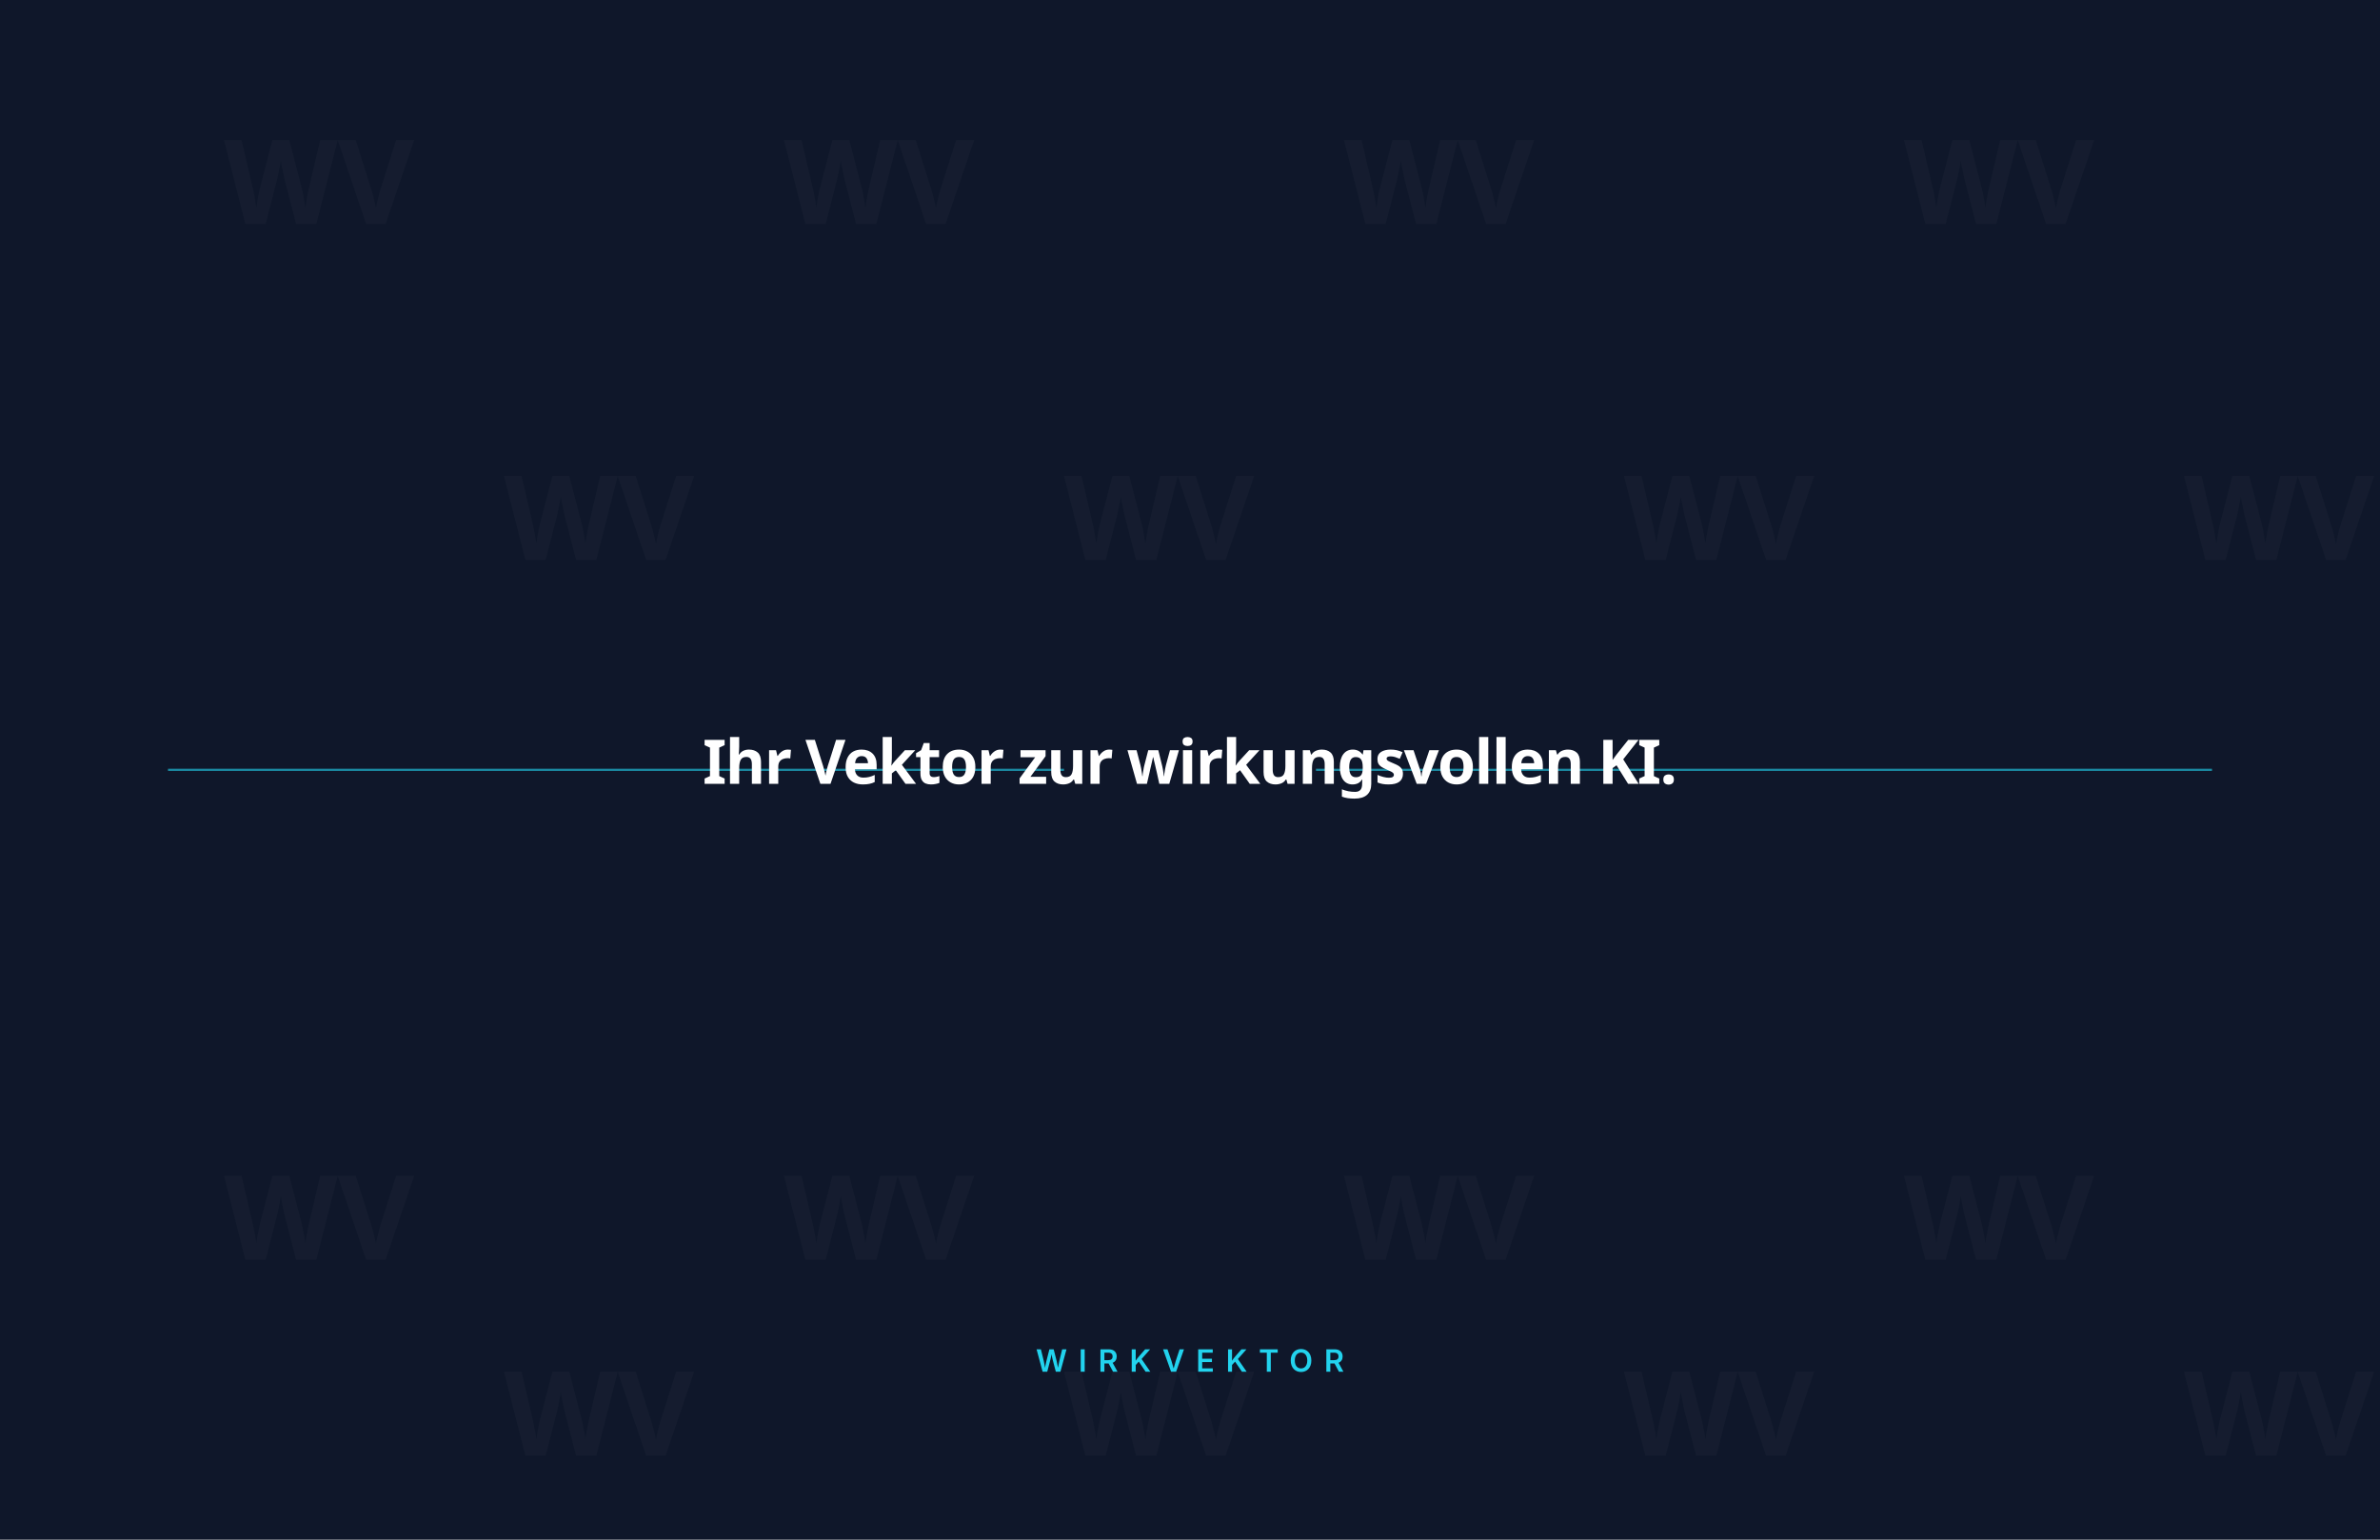
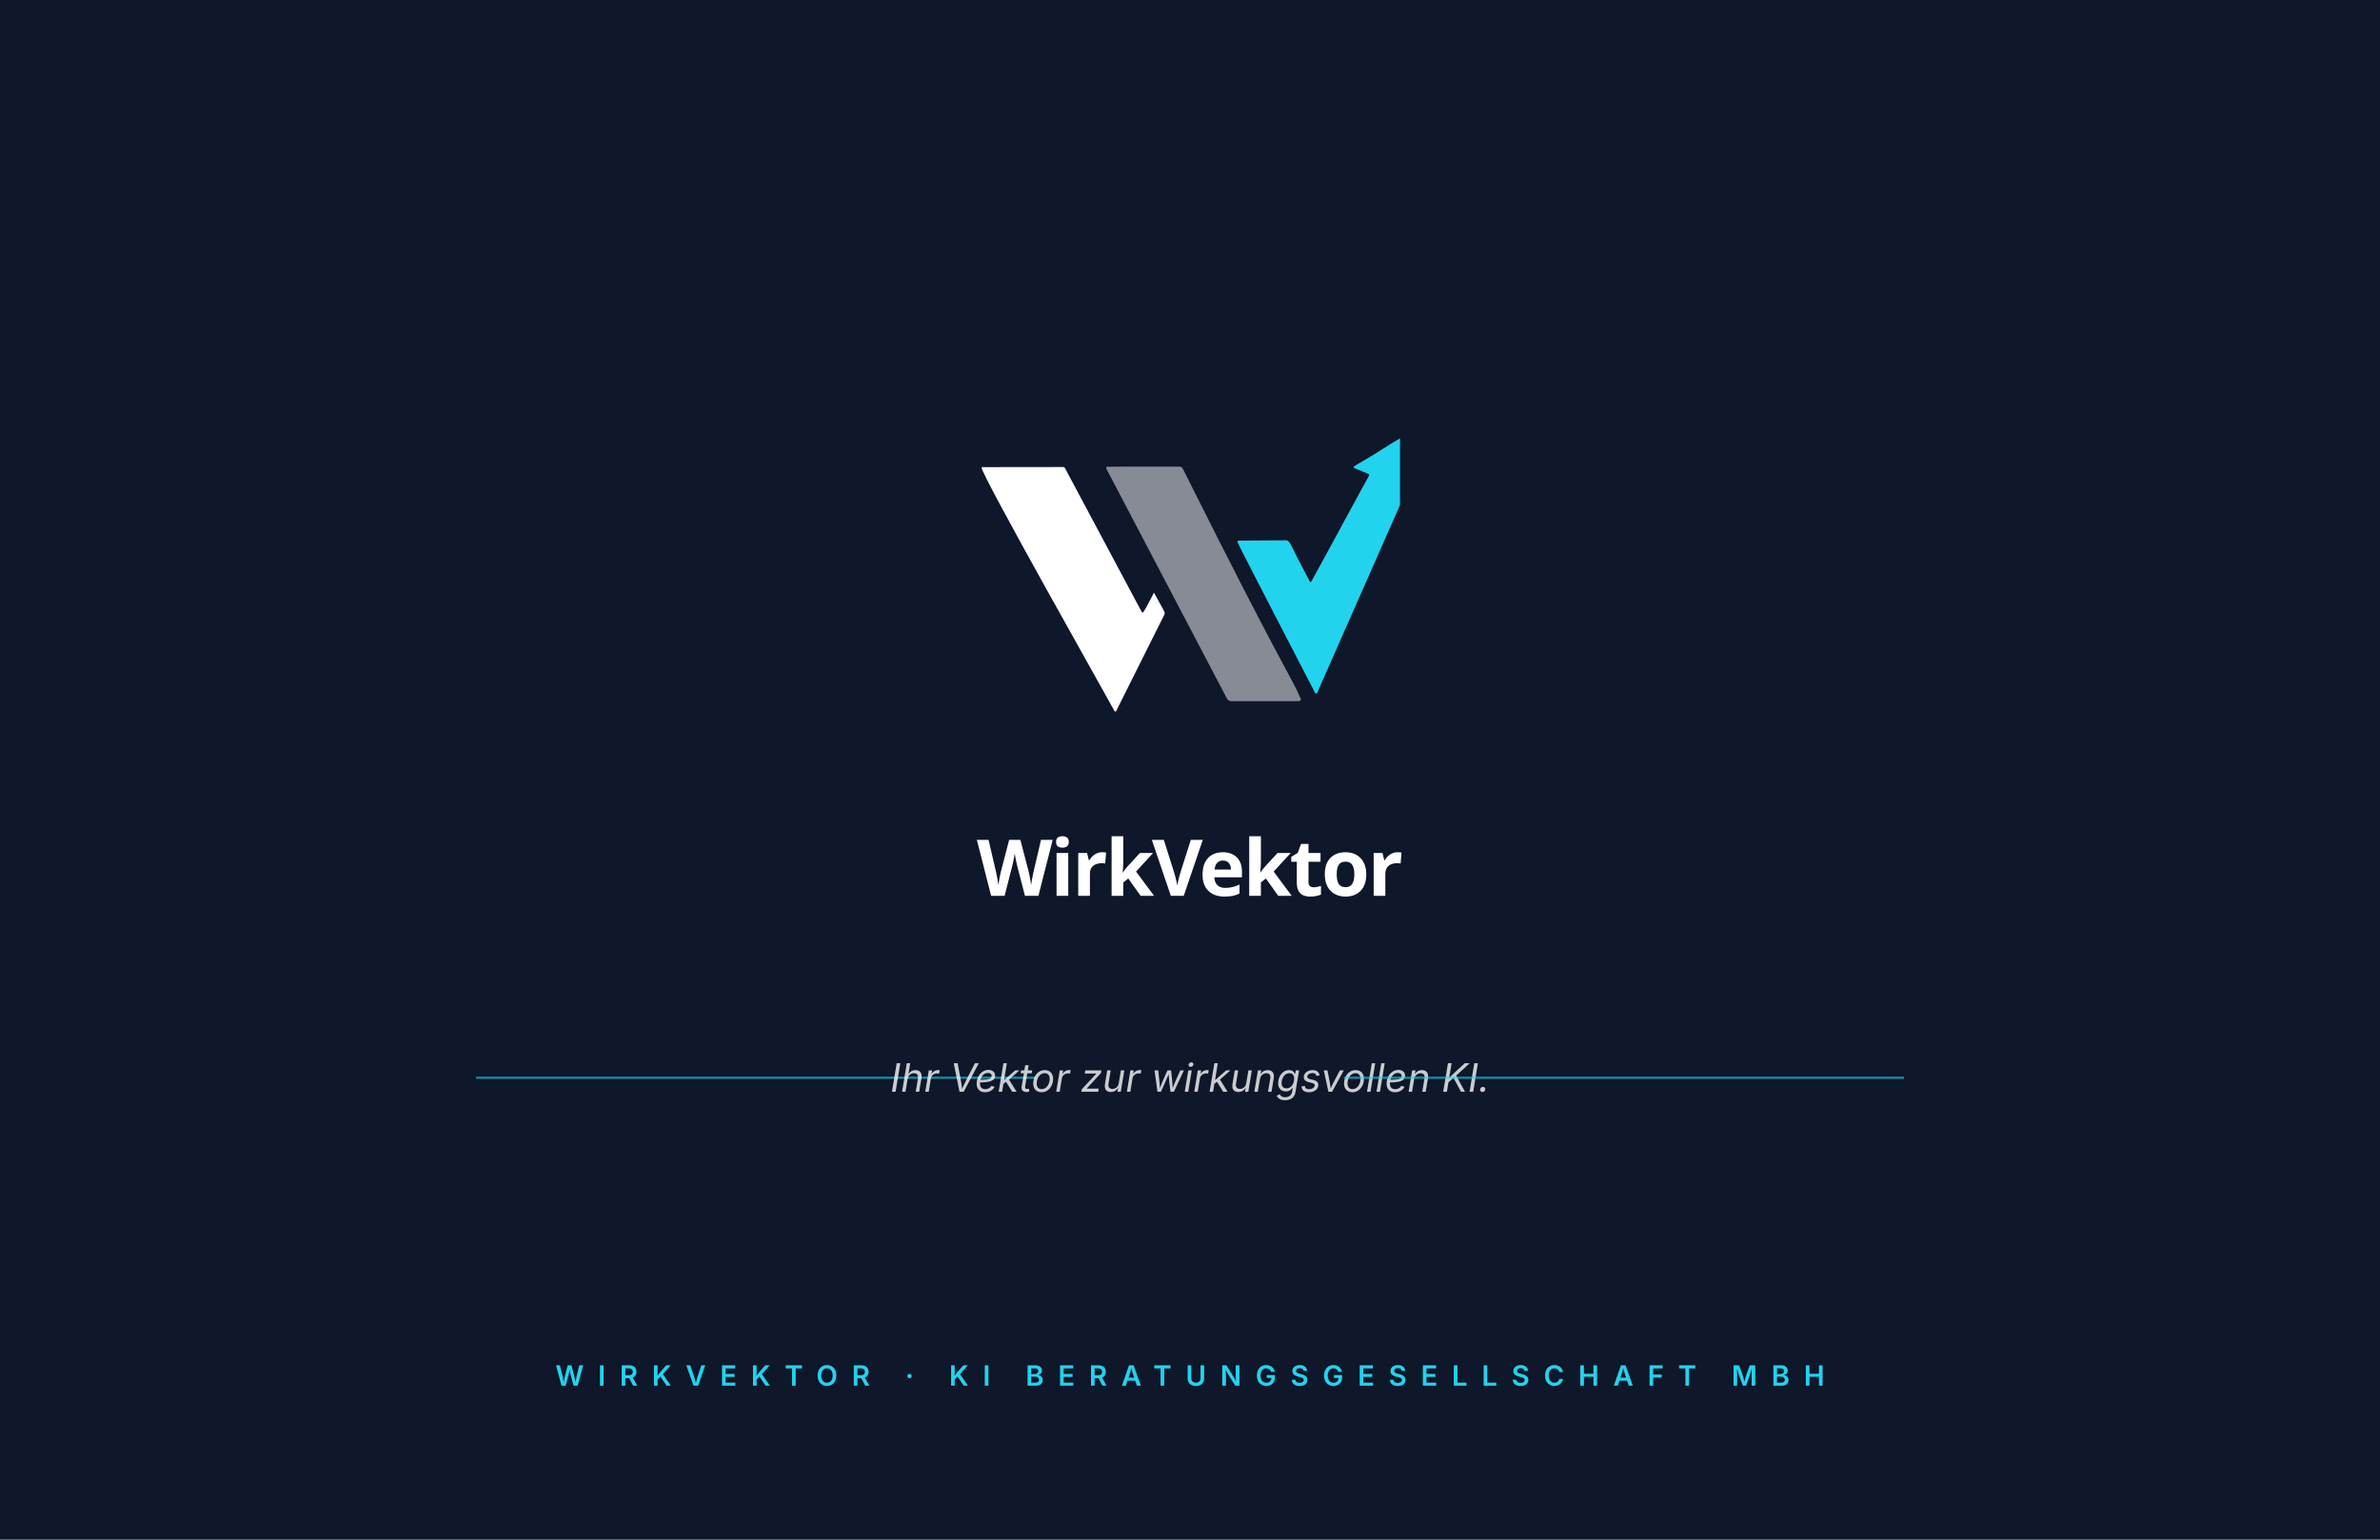
<svg xmlns="http://www.w3.org/2000/svg" viewBox="0 0 850 550" width="85mm" height="55mm" role="img" aria-label="WirkVektor Visitenkarte 07 Rückseite">
+   <defs>
+     <symbol id="logo-07r" viewBox="50 180 1264 970">
+       <path fill="rgba(255,255,255,0.5)" d="m 429.869,411.105 c -1.617,-3.283 -0.233,-5.407 3.512,-5.808 1.154,-0.124 2.331,-0.047 3.497,-0.047 71.151,-0.004 142.303,0.055 213.454,-0.136 5.038,-0.014 7.805,2.012 9.801,6.002 305.19,610.161 326.418,624.944 356.065,694.597 0.491,1.18 -1.579,4.046 -3.143,5.26 -1.219,0.946 -3.49,0.706 -5.294,0.707 -66.486,0.031 -132.972,-0.081 -199.457,0.172 -8.134,0.031 -12.86,-3.037 -16.18,-10.165" />
+       <path fill="#22D3EE" d="m 1069.315,1077.033 c -1.325,3.189 -2.482,6.456 -3.977,9.562 -1.464,3.042 -5.113,3.069 -6.69,-0.01 -16.175,-31.553 -228.362,-440.116 -232.675,-451.984 -1.825,-5.023 -0.851,-6.415 4.361,-6.449 140.348,-0.92 0.105,-0.55 140.391,-0.999 6.031,-0.019 9.354,3.566 11.765,7.866 26.534,47.328 -9.995,-16.84 59.323,114.263 0.772,1.46 1.409,3.513 3.491,3.757 1.61,-0.064 2.185,-1.876 2.845,-3.056 32.028,-57.245 162.365,-299.35 172.784,-316.925 2.047,-3.453 1.165,-4.859 -2.304,-6.257 -13.726,-5.534 -27.368,-11.28 -41.005,-17.033 -0.915,-0.386 -2.078,-1.77 -2.149,-2.2 -0.519,-3.134 1.499,-3.998 2.966,-4.846 101.577,-59.1 49.432,-31.755 175.986,-106.737 2.022,-1.198 4.437,-1.915 6.334,-0.948 1.2,0.612 2.353,3.344 2.355,5.302 9.658,97.447 9.83,98.55 18.322,193.504 0.189,2.114 -0.343,3.102 -2.423,4.106 -2.08,0.492 -4.32,-1.202 -6.383,-2.228 -19.762,-9.821 -20.341,-9.188 -33.209,-15.479 -4.149,-2.029 -6.25,-1.896 -7.918,2.211" />
+       <path fill="#FFFFFF" d="m 536.376,842.626 c 1.594,2.952 4.392,2.515 6.417,-0.866 11.328,-18.91 20.536,-37.895 30.65,-56.92 32.244,59.361 21.35,37.822 31.271,57.039 1.256,2.446 1.399,6.543 0.217,8.985 -48.105,96.831 -97.052,193.246 -144.98,290.174 -1.42,2.842 -4.226,2.881 -5.683,0.101 C 435.334,1105.031 49.433,423.343 54.255,407.715 c 0.121,-1.404 3.421,-1.082 5.311,-1.084 79.82,-0.069 159.64,-0.025 239.459,-0.295 6.461,-0.022 7.126,4.878 8.988,8.315" />
+     </symbol>
+   </defs>
  <rect width="850" height="550" fill="#0F172A" />
-   <g fill="rgba(255,255,255,0.025)" font-family="Hanken Grotesk, system-ui, sans-serif" font-weight="700" font-size="42">
-     <text x="80" y="80">WV</text>
-     <text x="280" y="80">WV</text>
-     <text x="480" y="80">WV</text>
-     <text x="680" y="80">WV</text>
-     <text x="180" y="200">WV</text>
-     <text x="380" y="200">WV</text>
-     <text x="580" y="200">WV</text>
-     <text x="780" y="200">WV</text>
-     <text x="80" y="450">WV</text>
-     <text x="280" y="450">WV</text>
-     <text x="480" y="450">WV</text>
-     <text x="680" y="450">WV</text>
-     <text x="180" y="520">WV</text>
-     <text x="380" y="520">WV</text>
-     <text x="580" y="520">WV</text>
-     <text x="780" y="520">WV</text>
-   </g>
-   <line x1="60" y1="275" x2="380" y2="275" stroke="#22D3EE" stroke-width="0.8" opacity="0.6" />
-   <line x1="470" y1="275" x2="790" y2="275" stroke="#22D3EE" stroke-width="0.8" opacity="0.6" />
-   <text x="425" y="280" text-anchor="middle" font-family="Hanken Grotesk, system-ui, sans-serif" font-weight="600" font-size="22" fill="#FFFFFF" letter-spacing="-0.5">Ihr Vektor zur wirkungsvollen KI.</text>
-   <text x="425" y="490" text-anchor="middle" font-family="Inter, system-ui, sans-serif" font-weight="600" font-size="11" letter-spacing="4" fill="#22D3EE">WIRKVEKTOR</text>
+   <use href="#logo-07r" x="350" y="140" width="150" height="115" />
+   <text x="425" y="320" text-anchor="middle" font-family="Hanken Grotesk, system-ui, sans-serif" font-weight="600" font-size="28" fill="#FFFFFF" letter-spacing="-0.8">WirkVektor</text>
+   <line x1="170" y1="385" x2="370" y2="385" stroke="#22D3EE" stroke-width="0.8" opacity="0.6" />
+   <text x="425" y="390" text-anchor="middle" font-family="Inter, system-ui, sans-serif" font-style="italic" font-weight="400" font-size="14" fill="rgba(255,255,255,0.78)">
+     Ihr Vektor zur wirkungsvollen KI.
+   </text>
+   <line x1="480" y1="385" x2="680" y2="385" stroke="#22D3EE" stroke-width="0.8" opacity="0.6" />
+   <text x="425" y="495" text-anchor="middle" font-family="Inter, system-ui, sans-serif" font-weight="600" font-size="10" letter-spacing="5" fill="#22D3EE">
+     WIRKVEKTOR · KI BERATUNGSGESELLSCHAFT MBH
+   </text>
</svg>
